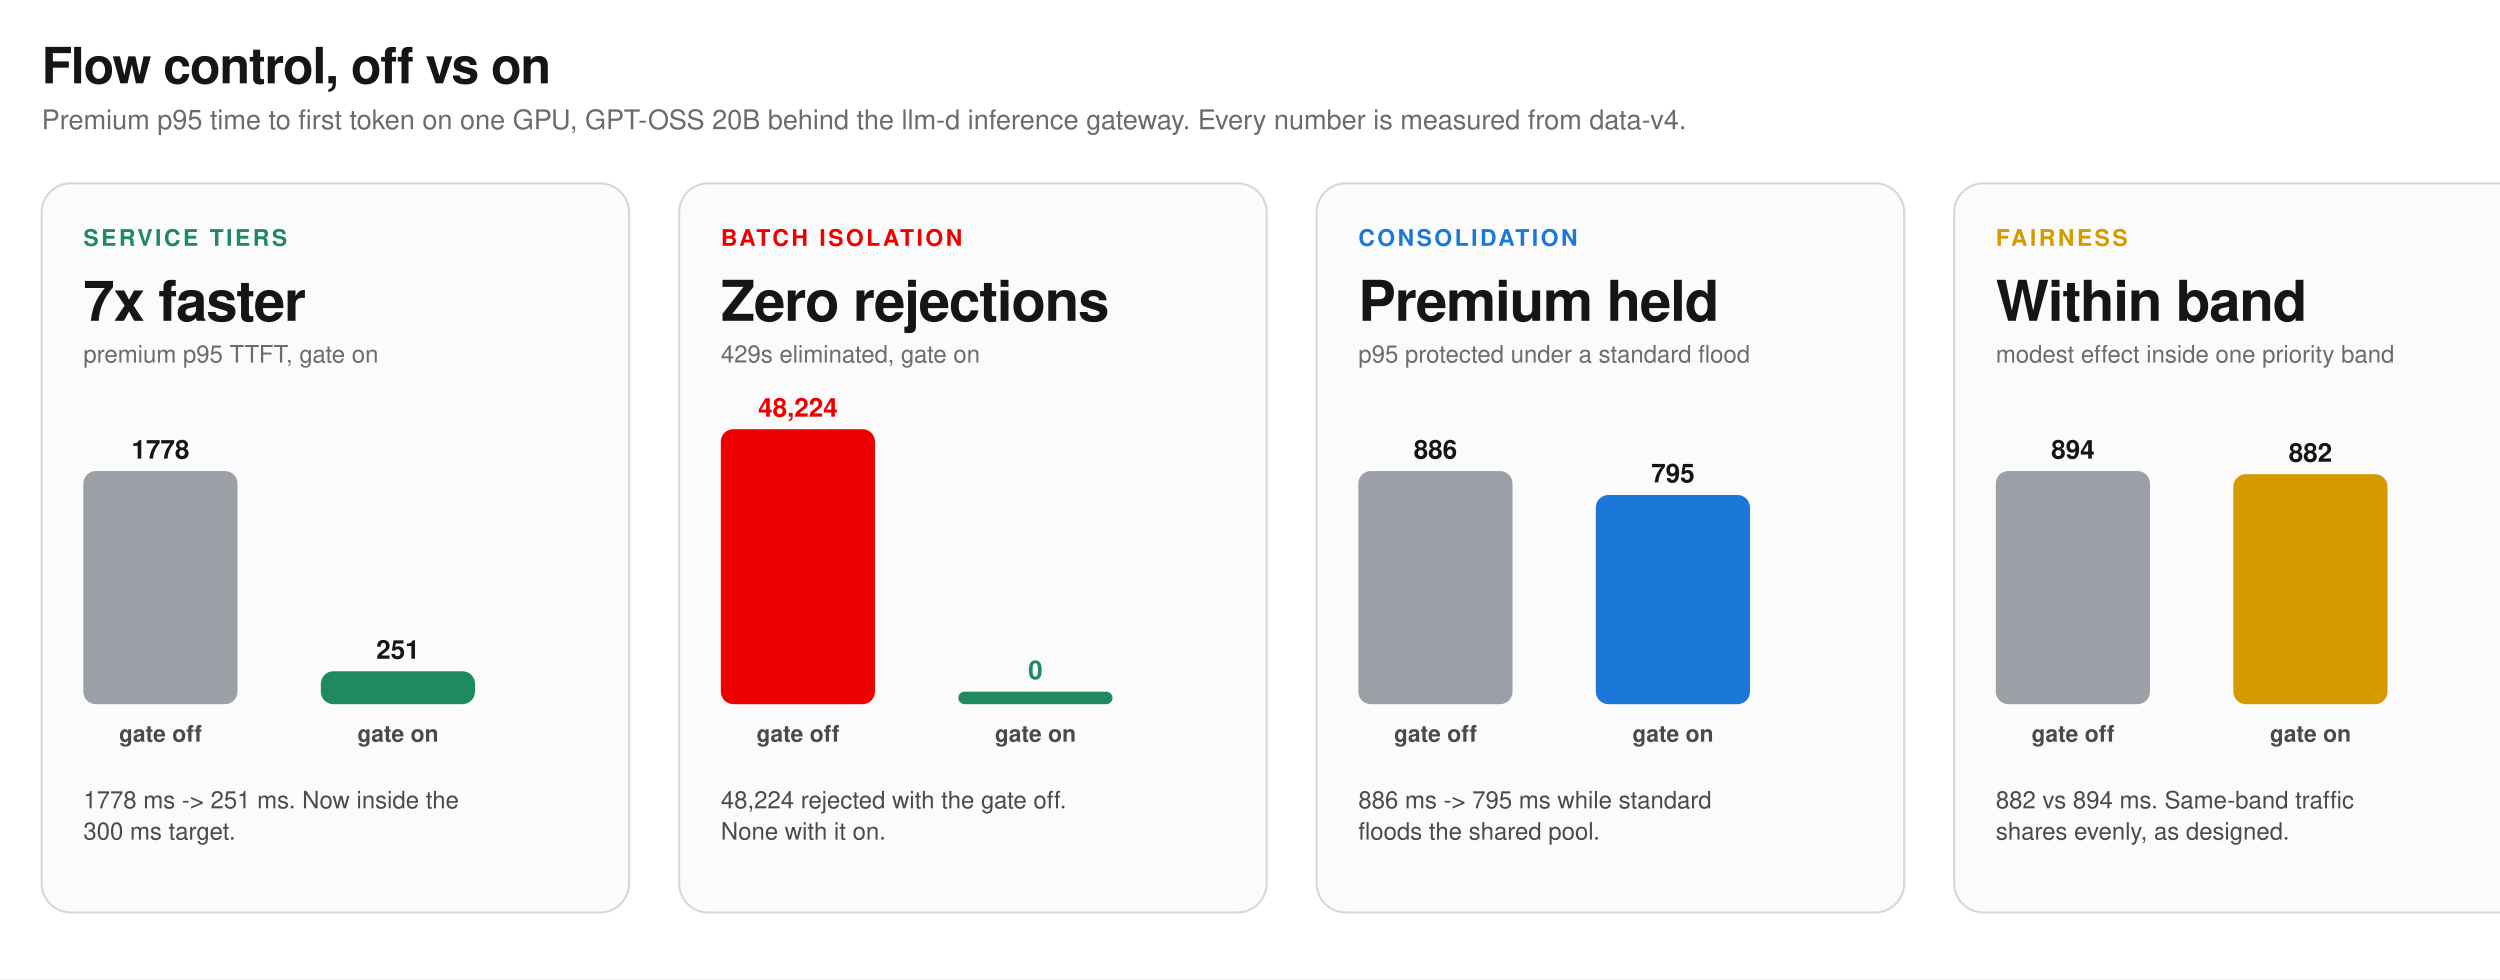
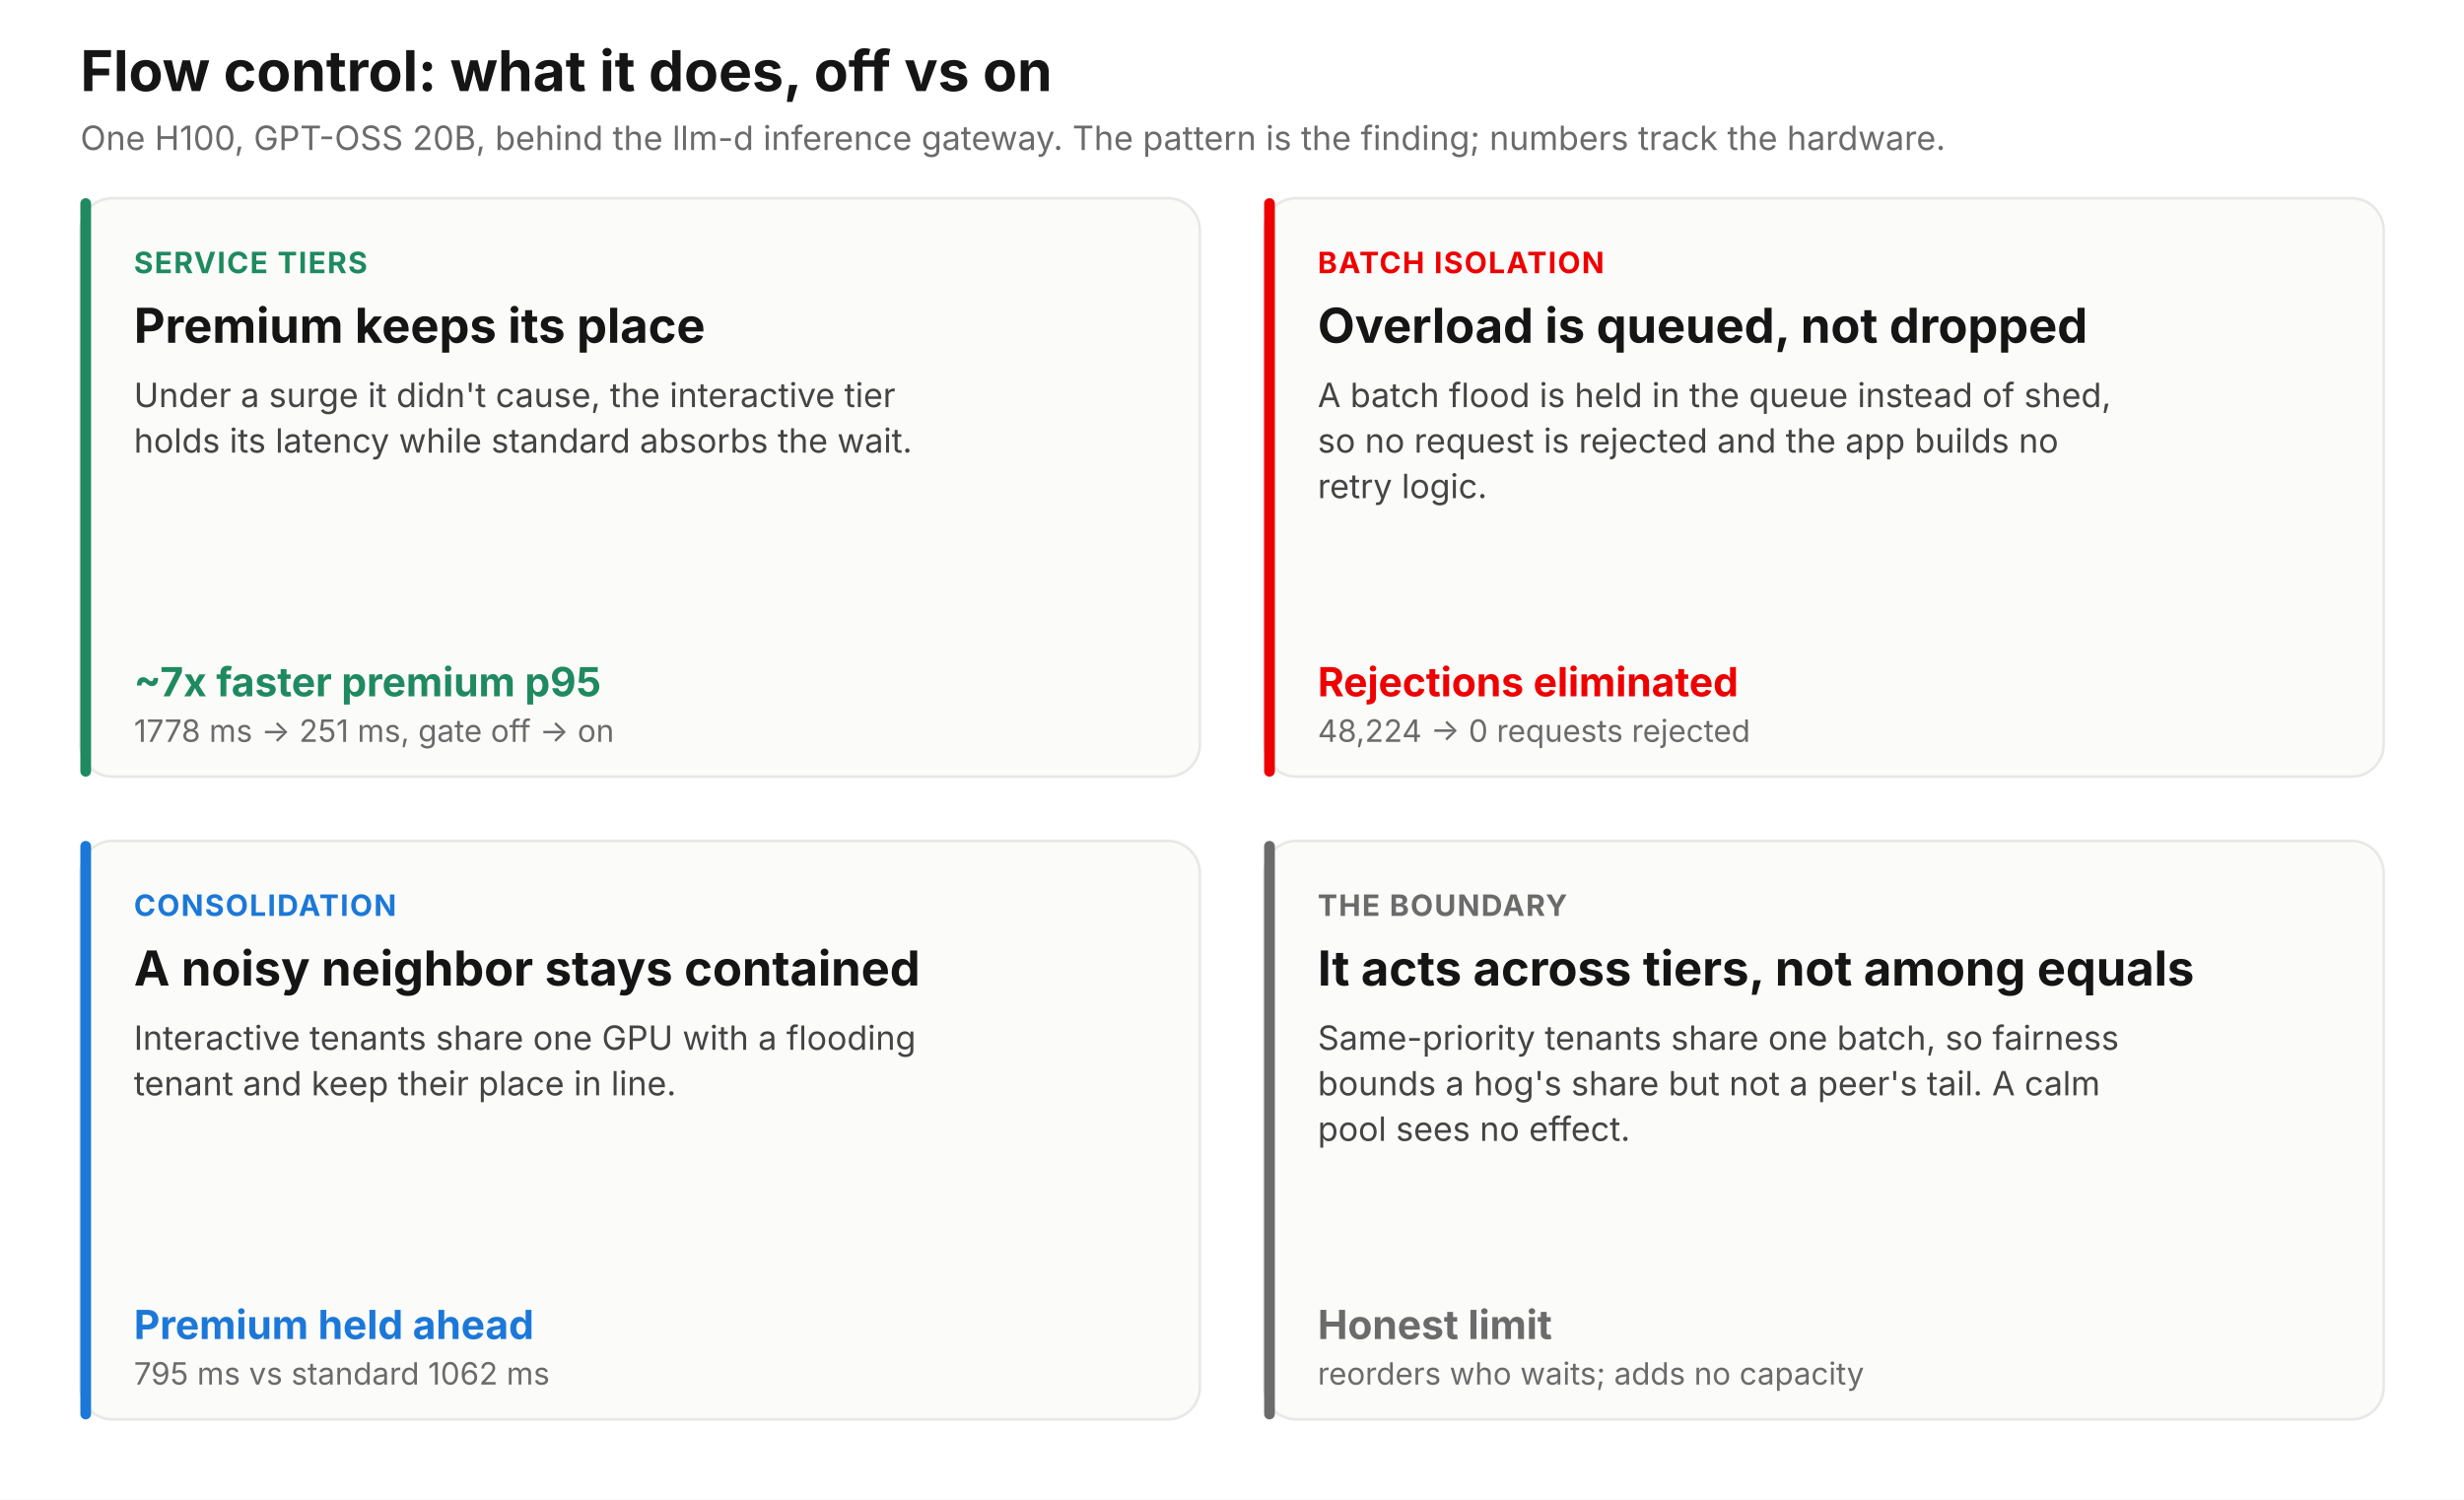
- <svg xmlns="http://www.w3.org/2000/svg" viewBox="0 0 1200 470" role="img" aria-label="Premium p95 time to first token, flow control off versus on, across the four scenarios">
-   <rect width="1200" height="470" fill="#ffffff" />
-   <text x="20" y="40" font-family="-apple-system,BlinkMacSystemFont,Segoe UI,Helvetica,Arial,sans-serif" font-size="24" font-weight="800" fill="#151515" text-anchor="start" letter-spacing="-0.5">Flow control, off vs on</text>
-   <text x="20" y="62" font-family="-apple-system,BlinkMacSystemFont,Segoe UI,Helvetica,Arial,sans-serif" font-size="13" font-weight="400" fill="#6b6b6b" text-anchor="start">Premium p95 time to first token on one GPU, GPT-OSS 20B behind the llm-d inference gateway. Every number is measured from data-v4.</text>
-   <rect x="20" y="88" width="282" height="350" rx="14" fill="#fbfbfb" stroke="#d7d7d7" />
-   <text x="40" y="118" font-family="-apple-system,BlinkMacSystemFont,Segoe UI,Helvetica,Arial,sans-serif" font-size="11" font-weight="800" fill="#1f8a5f" text-anchor="start" letter-spacing="1.2">SERVICE TIERS</text>
-   <text x="40" y="154" font-family="-apple-system,BlinkMacSystemFont,Segoe UI,Helvetica,Arial,sans-serif" font-size="27" font-weight="800" fill="#151515" text-anchor="start" letter-spacing="-0.5">7x faster</text>
-   <text x="40" y="174" font-family="-apple-system,BlinkMacSystemFont,Segoe UI,Helvetica,Arial,sans-serif" font-size="11.5" font-weight="400" fill="#6b6b6b" text-anchor="start">premium p95 TTFT, gate on</text>
-   <rect x="40.0" y="226.1" width="74.0" height="111.9" rx="6" fill="#9aa0a6" />
-   <text x="77.0" y="220.136" font-family="-apple-system,BlinkMacSystemFont,Segoe UI,Helvetica,Arial,sans-serif" font-size="12.5" font-weight="800" fill="#151515" text-anchor="middle">1778</text>
-   <text x="77.0" y="356" font-family="-apple-system,BlinkMacSystemFont,Segoe UI,Helvetica,Arial,sans-serif" font-size="11" font-weight="600" fill="#4a4a4a" text-anchor="middle">gate off</text>
-   <rect x="154.0" y="322.2" width="74.0" height="15.8" rx="6" fill="#1f8a5f" />
-   <text x="191.0" y="316.207" font-family="-apple-system,BlinkMacSystemFont,Segoe UI,Helvetica,Arial,sans-serif" font-size="12.5" font-weight="800" fill="#151515" text-anchor="middle">251</text>
-   <text x="191.0" y="356" font-family="-apple-system,BlinkMacSystemFont,Segoe UI,Helvetica,Arial,sans-serif" font-size="11" font-weight="600" fill="#4a4a4a" text-anchor="middle">gate on</text>
-   <text x="40" y="388" font-family="-apple-system,BlinkMacSystemFont,Segoe UI,Helvetica,Arial,sans-serif" font-size="11.5" font-weight="400" fill="#4a4a4a" text-anchor="start">1778 ms -&gt; 251 ms. Now inside the</text>
-   <text x="40" y="403" font-family="-apple-system,BlinkMacSystemFont,Segoe UI,Helvetica,Arial,sans-serif" font-size="11.5" font-weight="400" fill="#4a4a4a" text-anchor="start">300 ms target.</text>
-   <rect x="326" y="88" width="282" height="350" rx="14" fill="#fbfbfb" stroke="#d7d7d7" />
-   <text x="346" y="118" font-family="-apple-system,BlinkMacSystemFont,Segoe UI,Helvetica,Arial,sans-serif" font-size="11" font-weight="800" fill="#ee0000" text-anchor="start" letter-spacing="1.2">BATCH ISOLATION</text>
-   <text x="346" y="154" font-family="-apple-system,BlinkMacSystemFont,Segoe UI,Helvetica,Arial,sans-serif" font-size="27" font-weight="800" fill="#151515" text-anchor="start" letter-spacing="-0.5">Zero rejections</text>
-   <text x="346" y="174" font-family="-apple-system,BlinkMacSystemFont,Segoe UI,Helvetica,Arial,sans-serif" font-size="11.5" font-weight="400" fill="#6b6b6b" text-anchor="start">429s eliminated, gate on</text>
-   <rect x="346.0" y="206.0" width="74.0" height="132.0" rx="6" fill="#ee0000" />
-   <text x="383.0" y="200" font-family="-apple-system,BlinkMacSystemFont,Segoe UI,Helvetica,Arial,sans-serif" font-size="12.5" font-weight="800" fill="#ee0000" text-anchor="middle">48,224</text>
-   <text x="383.0" y="356" font-family="-apple-system,BlinkMacSystemFont,Segoe UI,Helvetica,Arial,sans-serif" font-size="11" font-weight="600" fill="#4a4a4a" text-anchor="middle">gate off</text>
-   <rect x="460.0" y="332.0" width="74.0" height="6.0" rx="3" fill="#1f8a5f" />
-   <text x="497.0" y="326" font-family="-apple-system,BlinkMacSystemFont,Segoe UI,Helvetica,Arial,sans-serif" font-size="12.5" font-weight="800" fill="#1f8a5f" text-anchor="middle">0</text>
-   <text x="497.0" y="356" font-family="-apple-system,BlinkMacSystemFont,Segoe UI,Helvetica,Arial,sans-serif" font-size="11" font-weight="600" fill="#4a4a4a" text-anchor="middle">gate on</text>
-   <text x="346" y="388" font-family="-apple-system,BlinkMacSystemFont,Segoe UI,Helvetica,Arial,sans-serif" font-size="11.5" font-weight="400" fill="#4a4a4a" text-anchor="start">48,224 rejected with the gate off.</text>
-   <text x="346" y="403" font-family="-apple-system,BlinkMacSystemFont,Segoe UI,Helvetica,Arial,sans-serif" font-size="11.5" font-weight="400" fill="#4a4a4a" text-anchor="start">None with it on.</text>
-   <rect x="632" y="88" width="282" height="350" rx="14" fill="#fbfbfb" stroke="#d7d7d7" />
-   <text x="652" y="118" font-family="-apple-system,BlinkMacSystemFont,Segoe UI,Helvetica,Arial,sans-serif" font-size="11" font-weight="800" fill="#1c78d8" text-anchor="start" letter-spacing="1.2">CONSOLIDATION</text>
-   <text x="652" y="154" font-family="-apple-system,BlinkMacSystemFont,Segoe UI,Helvetica,Arial,sans-serif" font-size="27" font-weight="800" fill="#151515" text-anchor="start" letter-spacing="-0.5">Premium held</text>
-   <text x="652" y="174" font-family="-apple-system,BlinkMacSystemFont,Segoe UI,Helvetica,Arial,sans-serif" font-size="11.5" font-weight="400" fill="#6b6b6b" text-anchor="start">p95 protected under a standard flood</text>
-   <rect x="652.0" y="226.1" width="74.0" height="111.9" rx="6" fill="#9aa0a6" />
-   <text x="689.0" y="220.136" font-family="-apple-system,BlinkMacSystemFont,Segoe UI,Helvetica,Arial,sans-serif" font-size="12.5" font-weight="800" fill="#151515" text-anchor="middle">886</text>
-   <text x="689.0" y="356" font-family="-apple-system,BlinkMacSystemFont,Segoe UI,Helvetica,Arial,sans-serif" font-size="11" font-weight="600" fill="#4a4a4a" text-anchor="middle">gate off</text>
-   <rect x="766.0" y="237.6" width="74.0" height="100.4" rx="6" fill="#1c78d8" />
-   <text x="803.0" y="231.554" font-family="-apple-system,BlinkMacSystemFont,Segoe UI,Helvetica,Arial,sans-serif" font-size="12.5" font-weight="800" fill="#151515" text-anchor="middle">795</text>
-   <text x="803.0" y="356" font-family="-apple-system,BlinkMacSystemFont,Segoe UI,Helvetica,Arial,sans-serif" font-size="11" font-weight="600" fill="#4a4a4a" text-anchor="middle">gate on</text>
-   <text x="652" y="388" font-family="-apple-system,BlinkMacSystemFont,Segoe UI,Helvetica,Arial,sans-serif" font-size="11.5" font-weight="400" fill="#4a4a4a" text-anchor="start">886 ms -&gt; 795 ms while standard</text>
-   <text x="652" y="403" font-family="-apple-system,BlinkMacSystemFont,Segoe UI,Helvetica,Arial,sans-serif" font-size="11.5" font-weight="400" fill="#4a4a4a" text-anchor="start">floods the shared pool.</text>
-   <rect x="938" y="88" width="282" height="350" rx="14" fill="#fbfbfb" stroke="#d7d7d7" />
-   <text x="958" y="118" font-family="-apple-system,BlinkMacSystemFont,Segoe UI,Helvetica,Arial,sans-serif" font-size="11" font-weight="800" fill="#d59a00" text-anchor="start" letter-spacing="1.2">FAIRNESS</text>
-   <text x="958" y="154" font-family="-apple-system,BlinkMacSystemFont,Segoe UI,Helvetica,Arial,sans-serif" font-size="27" font-weight="800" fill="#151515" text-anchor="start" letter-spacing="-0.5">Within band</text>
-   <text x="958" y="174" font-family="-apple-system,BlinkMacSystemFont,Segoe UI,Helvetica,Arial,sans-serif" font-size="11.5" font-weight="400" fill="#6b6b6b" text-anchor="start">modest effect inside one priority band</text>
-   <rect x="958.0" y="226.1" width="74.0" height="111.9" rx="6" fill="#9aa0a6" />
-   <text x="995.0" y="220.136" font-family="-apple-system,BlinkMacSystemFont,Segoe UI,Helvetica,Arial,sans-serif" font-size="12.5" font-weight="800" fill="#151515" text-anchor="middle">894</text>
-   <text x="995.0" y="356" font-family="-apple-system,BlinkMacSystemFont,Segoe UI,Helvetica,Arial,sans-serif" font-size="11" font-weight="600" fill="#4a4a4a" text-anchor="middle">gate off</text>
-   <rect x="1072.0" y="227.6" width="74.0" height="110.4" rx="6" fill="#d59a00" />
-   <text x="1109.0" y="221.637" font-family="-apple-system,BlinkMacSystemFont,Segoe UI,Helvetica,Arial,sans-serif" font-size="12.5" font-weight="800" fill="#151515" text-anchor="middle">882</text>
-   <text x="1109.0" y="356" font-family="-apple-system,BlinkMacSystemFont,Segoe UI,Helvetica,Arial,sans-serif" font-size="11" font-weight="600" fill="#4a4a4a" text-anchor="middle">gate on</text>
-   <text x="958" y="388" font-family="-apple-system,BlinkMacSystemFont,Segoe UI,Helvetica,Arial,sans-serif" font-size="11.5" font-weight="400" fill="#4a4a4a" text-anchor="start">882 vs 894 ms. Same-band traffic</text>
-   <text x="958" y="403" font-family="-apple-system,BlinkMacSystemFont,Segoe UI,Helvetica,Arial,sans-serif" font-size="11.5" font-weight="400" fill="#4a4a4a" text-anchor="start">shares evenly, as designed.</text>
+ <svg xmlns="http://www.w3.org/2000/svg" viewBox="0 0 920 560" font-family="-apple-system,system-ui,sans-serif">
+   <rect width="920" height="560" fill="#ffffff" />
+   <text x="30" y="34" font-size="21" font-weight="700" fill="#151515">Flow control: what it does, off vs on</text>
+   <text x="30" y="56" font-size="12.5" fill="#6b6b6b">One H100, GPT-OSS 20B, behind the llm-d inference gateway. The pattern is the finding; numbers track the hardware.</text>
+   <rect x="30" y="74" width="418" height="216" rx="12" fill="#fbfbfa" stroke="#e8e8e6" />
+   <rect x="30" y="74" width="4" height="216" rx="2" fill="#1f8a5f" />
+   <text x="50" y="102" font-size="11" font-weight="700" fill="#1f8a5f" letter-spacing="0.5">SERVICE TIERS</text>
+   <text x="50" y="128" font-size="18" font-weight="700" fill="#151515">Premium keeps its place</text>
+   <text x="50" y="152" font-size="12.5" fill="#444">Under a surge it didn't cause, the interactive tier</text>
+   <text x="50" y="169" font-size="12.5" fill="#444">holds its latency while standard absorbs the wait.</text>
+   <text x="50" y="260" font-size="15" font-weight="700" fill="#1f8a5f">~7x faster premium p95</text>
+   <text x="50" y="277" font-size="11.5" fill="#6b6b6b">1778 ms → 251 ms, gate off → on</text>
+   <rect x="472" y="74" width="418" height="216" rx="12" fill="#fbfbfa" stroke="#e8e8e6" />
+   <rect x="472" y="74" width="4" height="216" rx="2" fill="#ee0000" />
+   <text x="492" y="102" font-size="11" font-weight="700" fill="#ee0000" letter-spacing="0.5">BATCH ISOLATION</text>
+   <text x="492" y="128" font-size="18" font-weight="700" fill="#151515">Overload is queued, not dropped</text>
+   <text x="492" y="152" font-size="12.5" fill="#444">A batch flood is held in the queue instead of shed,</text>
+   <text x="492" y="169" font-size="12.5" fill="#444">so no request is rejected and the app builds no</text>
+   <text x="492" y="186" font-size="12.5" fill="#444">retry logic.</text>
+   <text x="492" y="260" font-size="15" font-weight="700" fill="#ee0000">Rejections eliminated</text>
+   <text x="492" y="277" font-size="11.5" fill="#6b6b6b">48,224 → 0 requests rejected</text>
+   <rect x="30" y="314" width="418" height="216" rx="12" fill="#fbfbfa" stroke="#e8e8e6" />
+   <rect x="30" y="314" width="4" height="216" rx="2" fill="#1c78d8" />
+   <text x="50" y="342" font-size="11" font-weight="700" fill="#1c78d8" letter-spacing="0.5">CONSOLIDATION</text>
+   <text x="50" y="368" font-size="18" font-weight="700" fill="#151515">A noisy neighbor stays contained</text>
+   <text x="50" y="392" font-size="12.5" fill="#444">Interactive tenants share one GPU with a flooding</text>
+   <text x="50" y="409" font-size="12.5" fill="#444">tenant and keep their place in line.</text>
+   <text x="50" y="500" font-size="15" font-weight="700" fill="#1c78d8">Premium held ahead</text>
+   <text x="50" y="517" font-size="11.5" fill="#6b6b6b">795 ms vs standard 1062 ms</text>
+   <rect x="472" y="314" width="418" height="216" rx="12" fill="#fbfbfa" stroke="#e8e8e6" />
+   <rect x="472" y="314" width="4" height="216" rx="2" fill="#6b6b6b" />
+   <text x="492" y="342" font-size="11" font-weight="700" fill="#6b6b6b" letter-spacing="0.5">THE BOUNDARY</text>
+   <text x="492" y="368" font-size="18" font-weight="700" fill="#151515">It acts across tiers, not among equals</text>
+   <text x="492" y="392" font-size="12.5" fill="#444">Same-priority tenants share one batch, so fairness</text>
+   <text x="492" y="409" font-size="12.5" fill="#444">bounds a hog's share but not a peer's tail. A calm</text>
+   <text x="492" y="426" font-size="12.5" fill="#444">pool sees no effect.</text>
+   <text x="492" y="500" font-size="15" font-weight="700" fill="#6b6b6b">Honest limit</text>
+   <text x="492" y="517" font-size="11.5" fill="#6b6b6b">reorders who waits; adds no capacity</text>
</svg>
